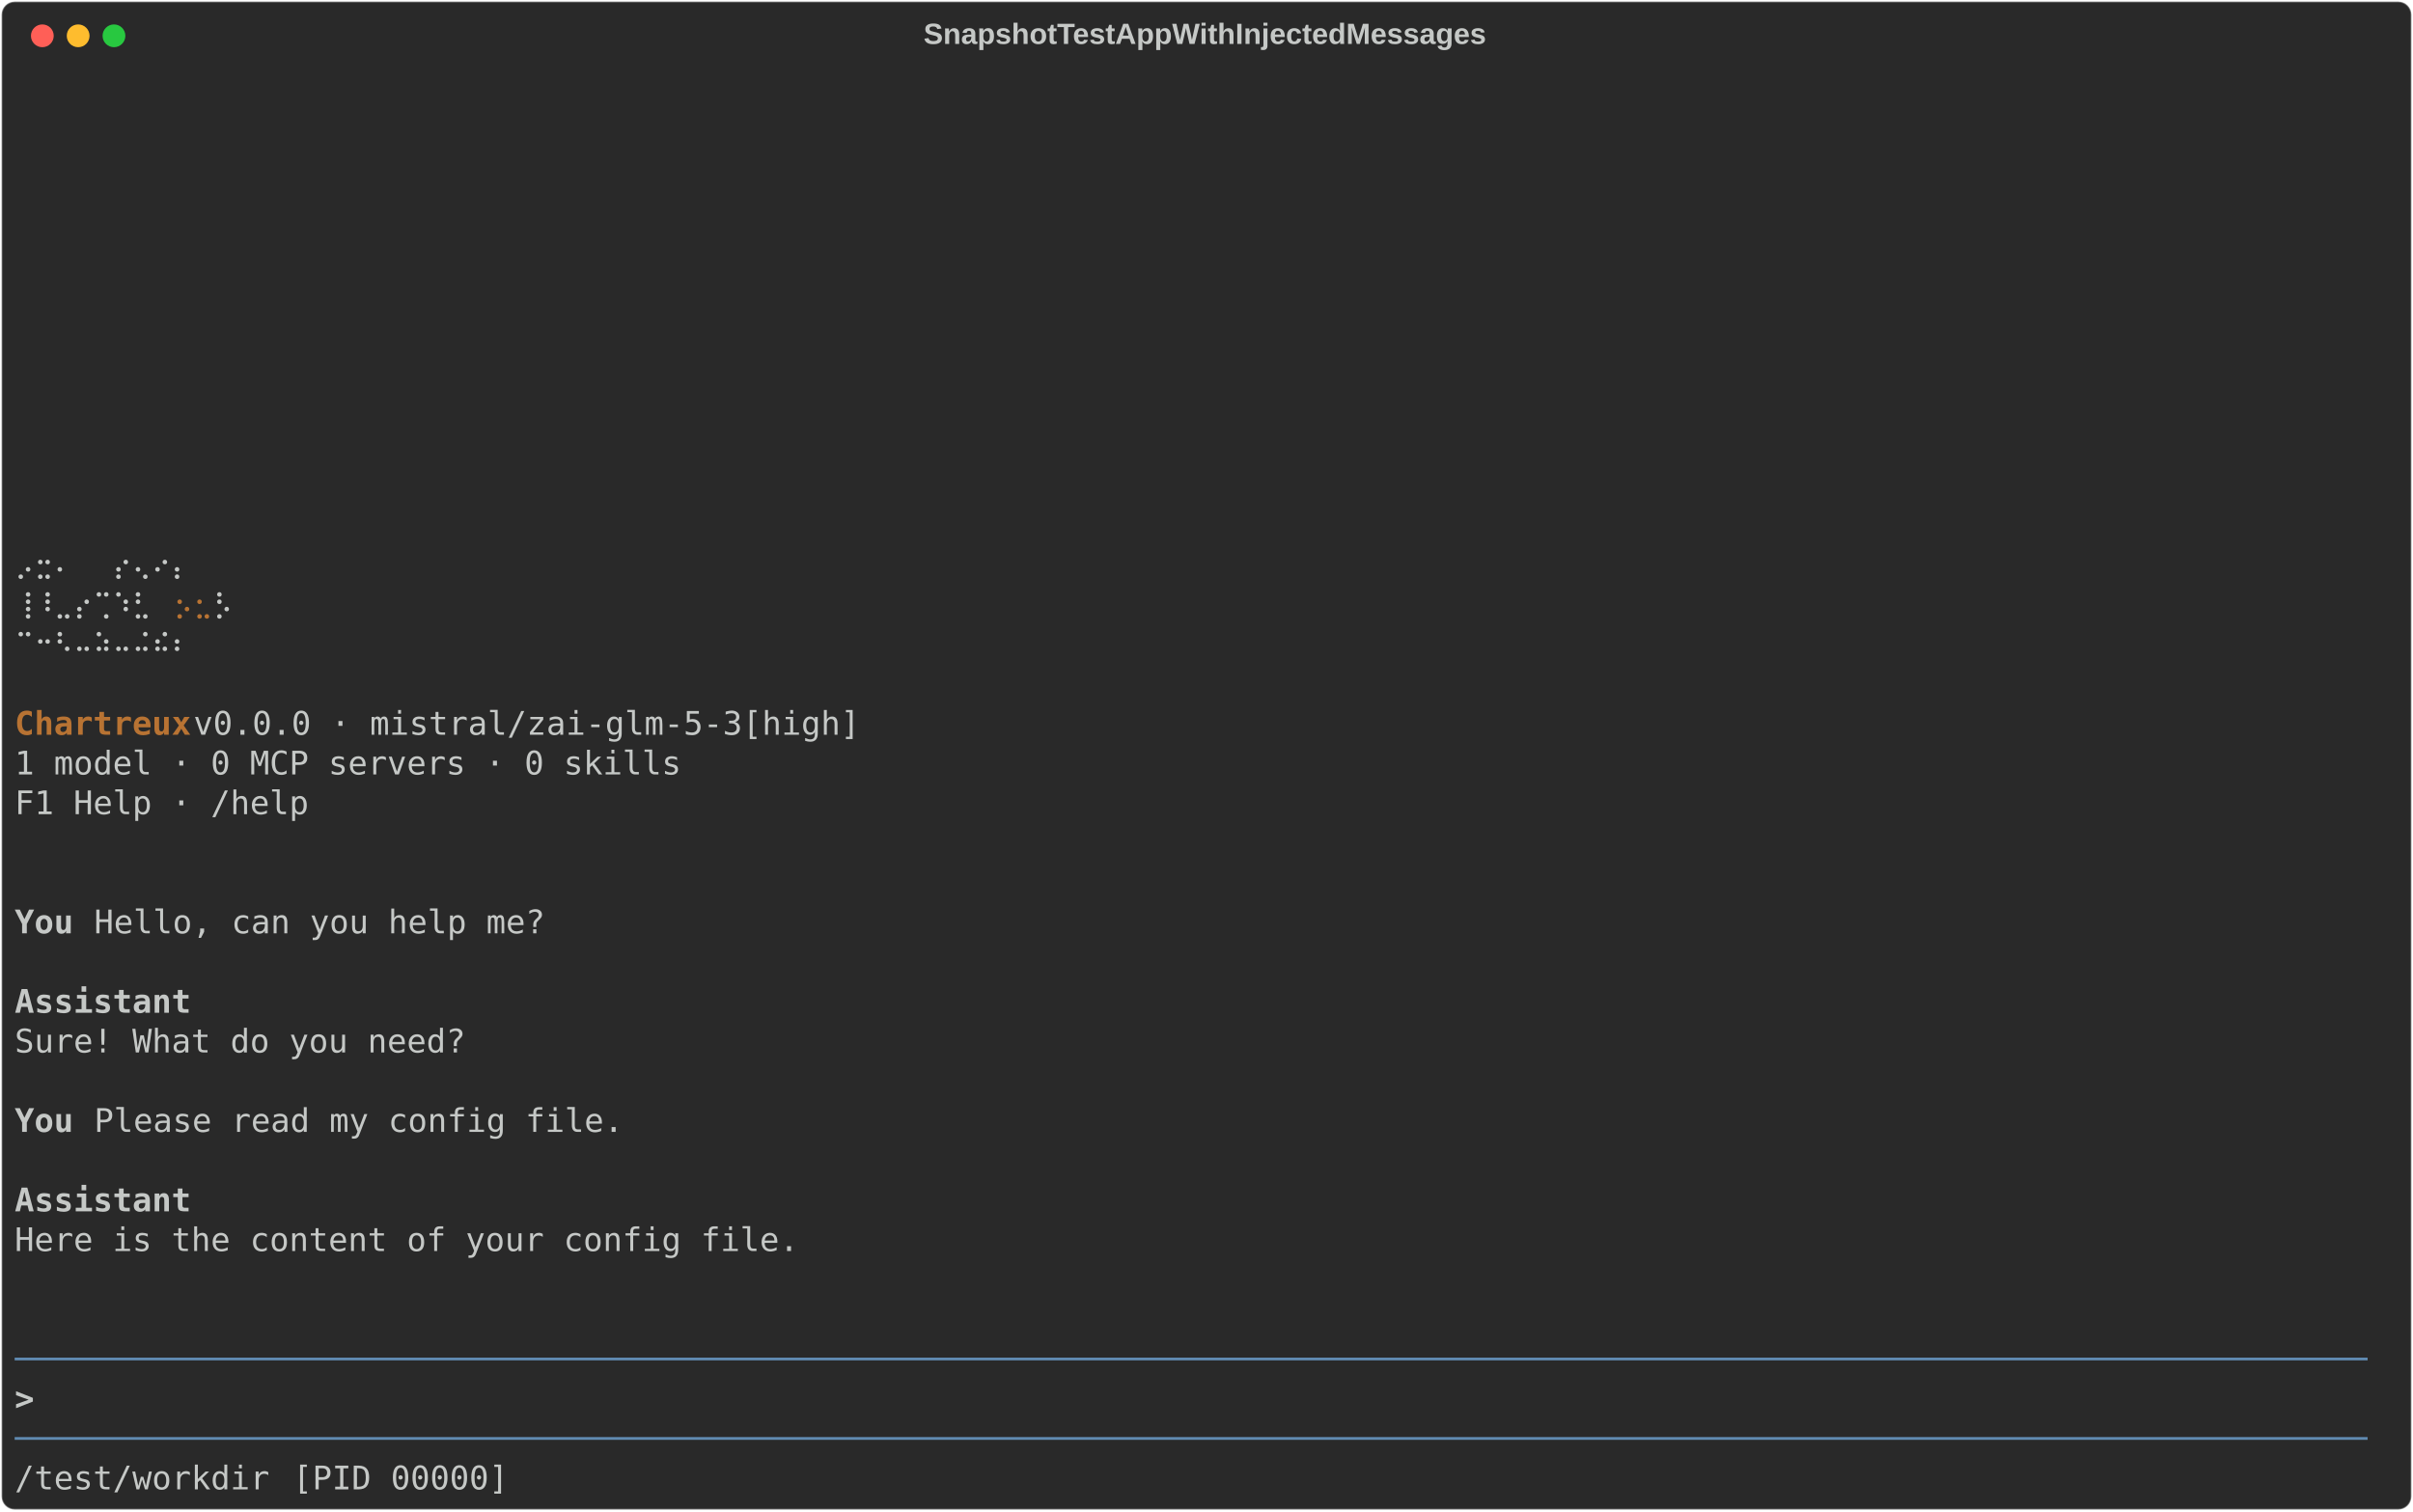
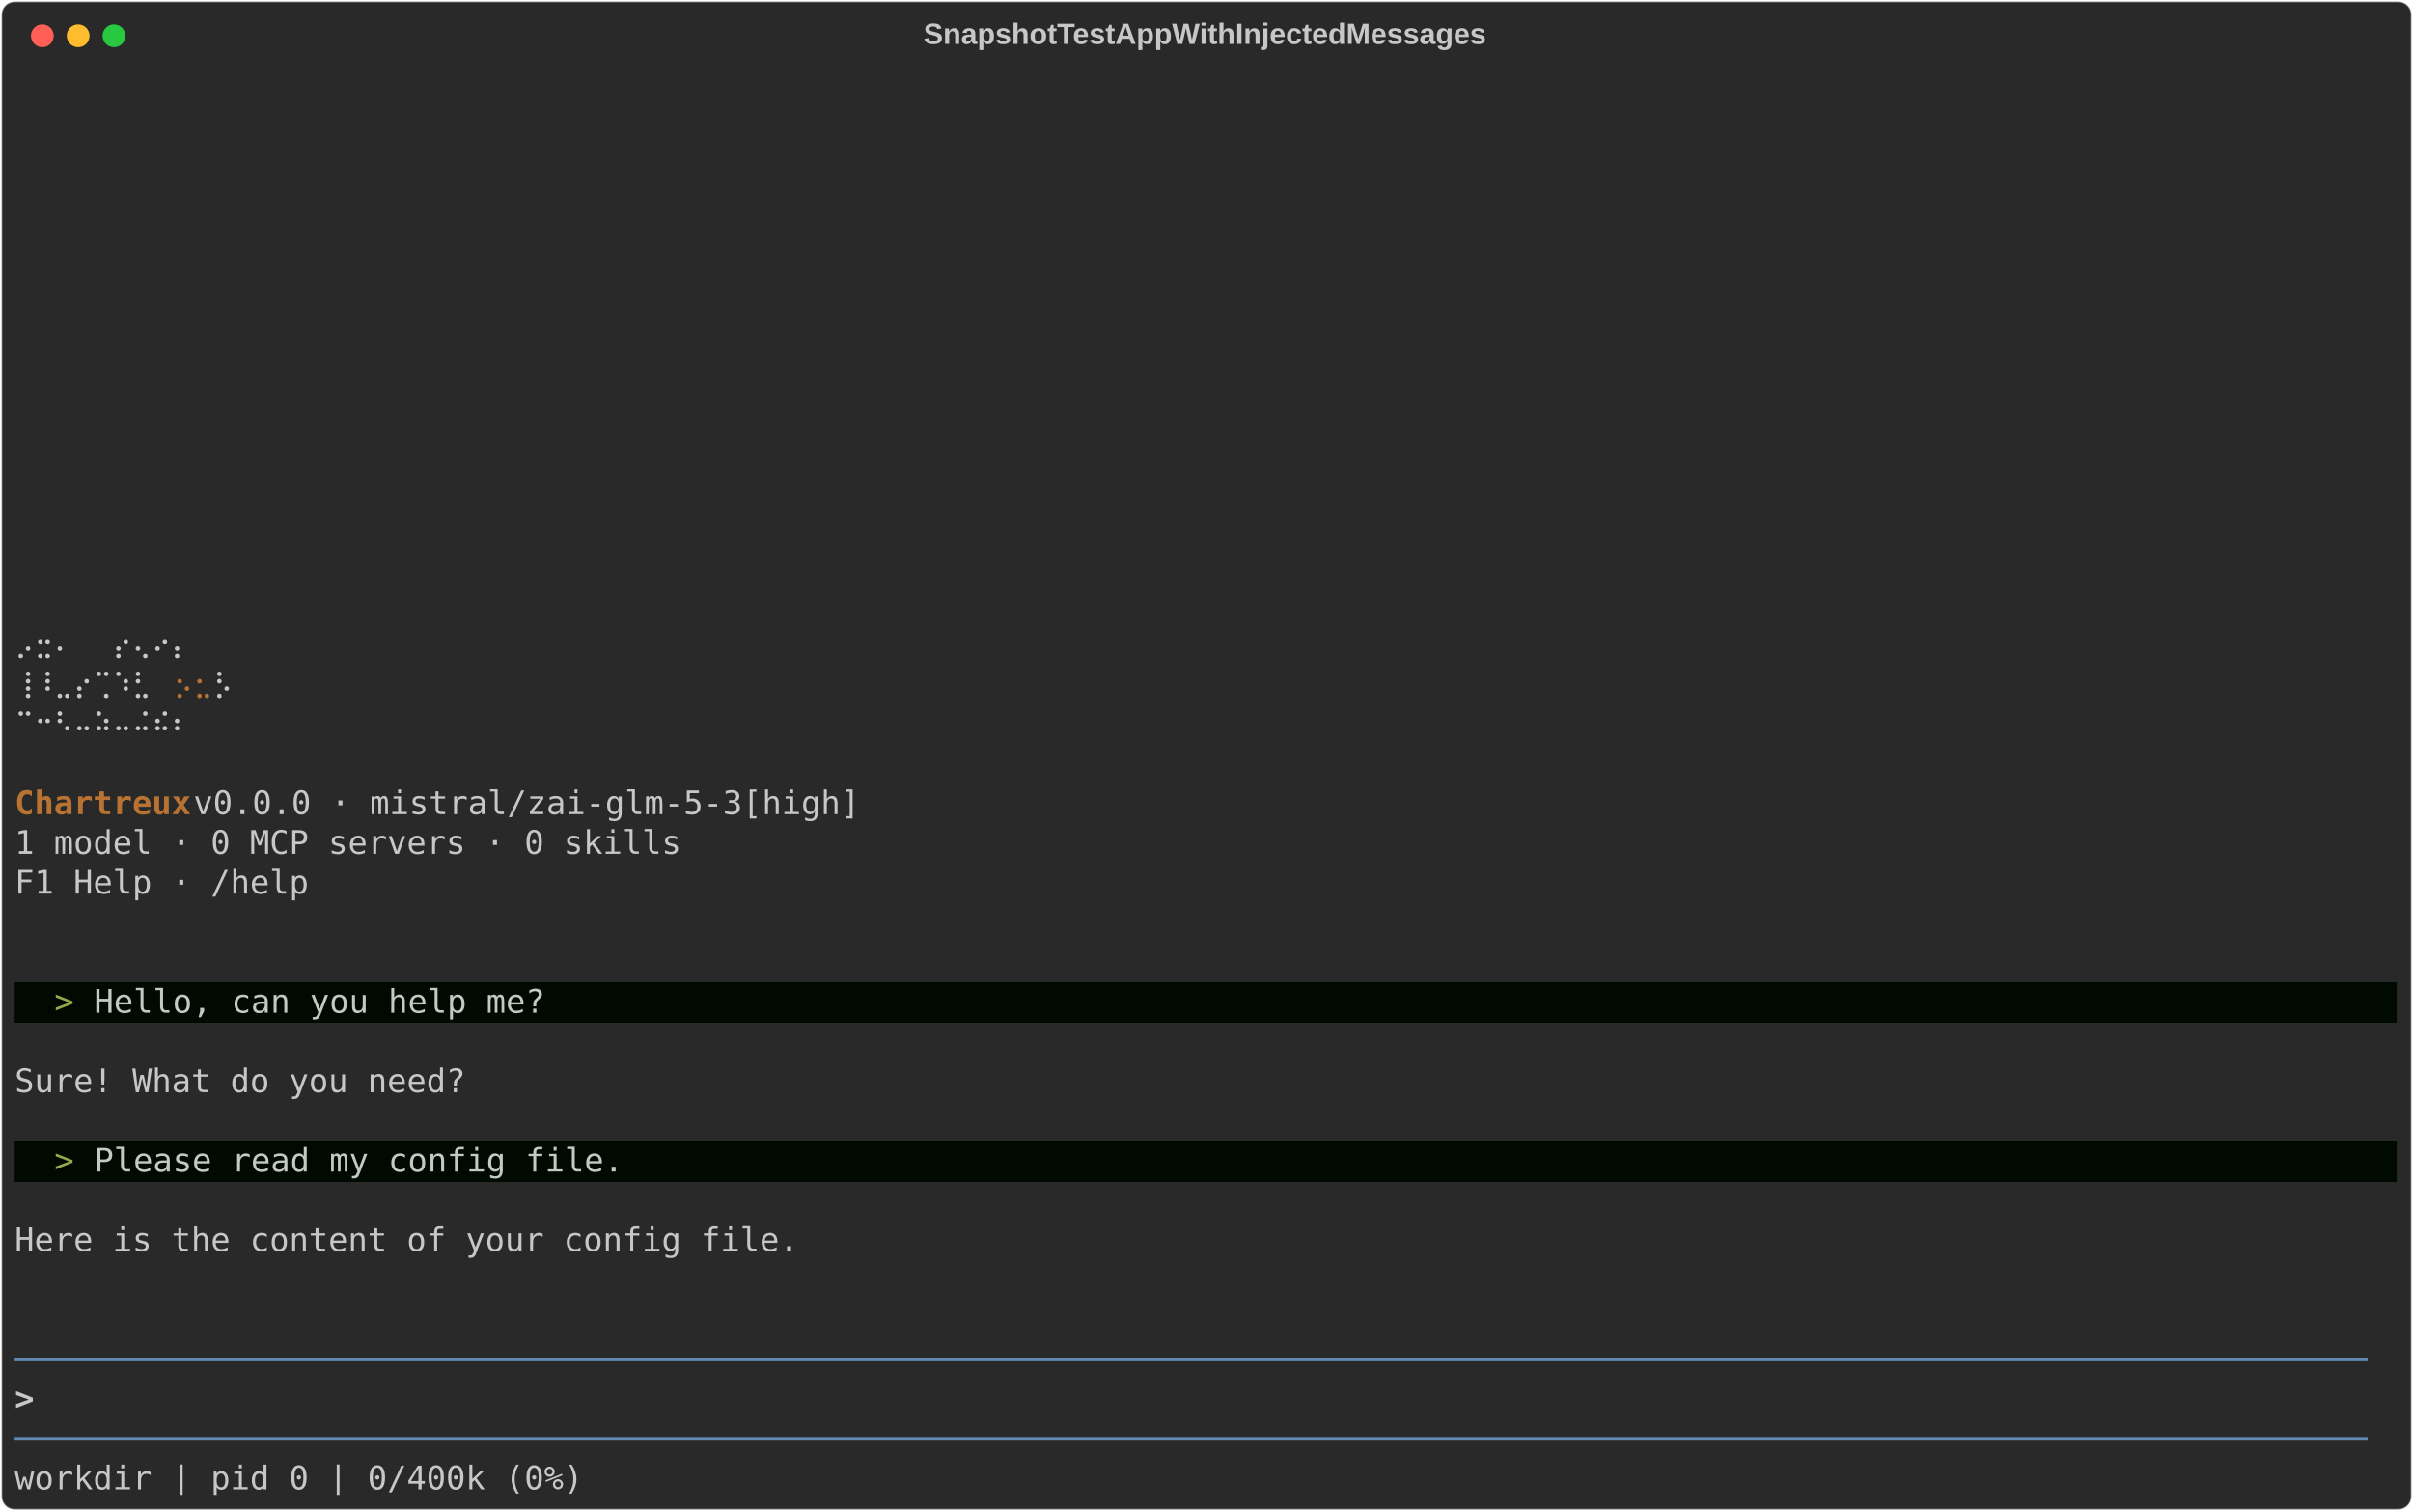
<svg xmlns="http://www.w3.org/2000/svg" class="rich-terminal" viewBox="0 0 1482 928.4">
  <style>

    @font-face {
        font-family: "Fira Code";
        src: local("FiraCode-Regular"),
                url("https://cdnjs.cloudflare.com/ajax/libs/firacode/6.2.0/woff2/FiraCode-Regular.woff2") format("woff2"),
                url("https://cdnjs.cloudflare.com/ajax/libs/firacode/6.2.0/woff/FiraCode-Regular.woff") format("woff");
        font-style: normal;
        font-weight: 400;
    }
    @font-face {
        font-family: "Fira Code";
        src: local("FiraCode-Bold"),
                url("https://cdnjs.cloudflare.com/ajax/libs/firacode/6.2.0/woff2/FiraCode-Bold.woff2") format("woff2"),
                url("https://cdnjs.cloudflare.com/ajax/libs/firacode/6.2.0/woff/FiraCode-Bold.woff") format("woff");
        font-style: bold;
        font-weight: 700;
    }

    .terminal-matrix {
        font-family: Fira Code, monospace;
        font-size: 20px;
        line-height: 24.4px;
        font-variant-east-asian: full-width;
    }

    .terminal-title {
        font-size: 18px;
        font-weight: bold;
        font-family: arial;
    }

    .terminal-r1 { fill: #c5c8c6 }
.terminal-r2 { fill: #b87333 }
.terminal-r3 { fill: #b87333;font-weight: bold }
- .terminal-r4 { fill: #c5c8c6;font-weight: bold }
+ .terminal-r4 { fill: #98a84b }
.terminal-r5 { fill: #608ab1 }
+ .terminal-r6 { fill: #c5c8c6;font-weight: bold }
    </style>
  <defs>
    <clipPath id="terminal-clip-terminal">
      <rect x="0" y="0" width="1463.0" height="877.4" />
    </clipPath>
    <clipPath id="terminal-line-0">
      <rect x="0" y="1.5" width="1464" height="24.65" />
    </clipPath>
    <clipPath id="terminal-line-1">
      <rect x="0" y="25.9" width="1464" height="24.65" />
    </clipPath>
    <clipPath id="terminal-line-2">
      <rect x="0" y="50.3" width="1464" height="24.65" />
    </clipPath>
    <clipPath id="terminal-line-3">
      <rect x="0" y="74.7" width="1464" height="24.65" />
    </clipPath>
    <clipPath id="terminal-line-4">
      <rect x="0" y="99.1" width="1464" height="24.65" />
    </clipPath>
    <clipPath id="terminal-line-5">
      <rect x="0" y="123.5" width="1464" height="24.65" />
    </clipPath>
    <clipPath id="terminal-line-6">
      <rect x="0" y="147.9" width="1464" height="24.65" />
    </clipPath>
    <clipPath id="terminal-line-7">
      <rect x="0" y="172.3" width="1464" height="24.65" />
    </clipPath>
    <clipPath id="terminal-line-8">
      <rect x="0" y="196.7" width="1464" height="24.65" />
    </clipPath>
    <clipPath id="terminal-line-9">
      <rect x="0" y="221.1" width="1464" height="24.65" />
    </clipPath>
    <clipPath id="terminal-line-10">
      <rect x="0" y="245.5" width="1464" height="24.65" />
    </clipPath>
    <clipPath id="terminal-line-11">
      <rect x="0" y="269.9" width="1464" height="24.65" />
    </clipPath>
    <clipPath id="terminal-line-12">
      <rect x="0" y="294.3" width="1464" height="24.65" />
    </clipPath>
    <clipPath id="terminal-line-13">
      <rect x="0" y="318.7" width="1464" height="24.65" />
    </clipPath>
    <clipPath id="terminal-line-14">
      <rect x="0" y="343.1" width="1464" height="24.65" />
    </clipPath>
    <clipPath id="terminal-line-15">
      <rect x="0" y="367.5" width="1464" height="24.65" />
    </clipPath>
    <clipPath id="terminal-line-16">
      <rect x="0" y="391.9" width="1464" height="24.65" />
    </clipPath>
    <clipPath id="terminal-line-17">
      <rect x="0" y="416.3" width="1464" height="24.65" />
    </clipPath>
    <clipPath id="terminal-line-18">
      <rect x="0" y="440.7" width="1464" height="24.65" />
    </clipPath>
    <clipPath id="terminal-line-19">
      <rect x="0" y="465.1" width="1464" height="24.65" />
    </clipPath>
    <clipPath id="terminal-line-20">
      <rect x="0" y="489.5" width="1464" height="24.65" />
    </clipPath>
    <clipPath id="terminal-line-21">
      <rect x="0" y="513.9" width="1464" height="24.65" />
    </clipPath>
    <clipPath id="terminal-line-22">
      <rect x="0" y="538.3" width="1464" height="24.65" />
    </clipPath>
    <clipPath id="terminal-line-23">
      <rect x="0" y="562.7" width="1464" height="24.65" />
    </clipPath>
    <clipPath id="terminal-line-24">
      <rect x="0" y="587.1" width="1464" height="24.65" />
    </clipPath>
    <clipPath id="terminal-line-25">
      <rect x="0" y="611.5" width="1464" height="24.65" />
    </clipPath>
    <clipPath id="terminal-line-26">
      <rect x="0" y="635.9" width="1464" height="24.65" />
    </clipPath>
    <clipPath id="terminal-line-27">
      <rect x="0" y="660.3" width="1464" height="24.65" />
    </clipPath>
    <clipPath id="terminal-line-28">
      <rect x="0" y="684.7" width="1464" height="24.65" />
    </clipPath>
    <clipPath id="terminal-line-29">
      <rect x="0" y="709.1" width="1464" height="24.65" />
    </clipPath>
    <clipPath id="terminal-line-30">
      <rect x="0" y="733.5" width="1464" height="24.65" />
    </clipPath>
    <clipPath id="terminal-line-31">
      <rect x="0" y="757.9" width="1464" height="24.65" />
    </clipPath>
    <clipPath id="terminal-line-32">
      <rect x="0" y="782.3" width="1464" height="24.65" />
    </clipPath>
    <clipPath id="terminal-line-33">
      <rect x="0" y="806.7" width="1464" height="24.65" />
    </clipPath>
    <clipPath id="terminal-line-34">
      <rect x="0" y="831.1" width="1464" height="24.65" />
    </clipPath>
  </defs>
  <rect fill="#292929" stroke="rgba(255,255,255,0.35)" stroke-width="1" x="1" y="1" width="1480" height="926.4" rx="8" />
  <text class="terminal-title" fill="#c5c8c6" text-anchor="middle" x="740" y="27">SnapshotTestAppWithInjectedMessages</text>
  <g transform="translate(26,22)">
    <circle cx="0" cy="0" r="7" fill="#ff5f57" />
    <circle cx="22" cy="0" r="7" fill="#febc2e" />
    <circle cx="44" cy="0" r="7" fill="#28c840" />
  </g>
  <g transform="translate(9, 41)" clip-path="url(#terminal-clip-terminal)">
+     <rect fill="#000a00" x="0" y="562.7" width="24.4" height="24.65" shape-rendering="crispEdges" />
+     <rect fill="#000a00" x="24.4" y="562.7" width="12.2" height="24.65" shape-rendering="crispEdges" />
+     <rect fill="#000a00" x="36.6" y="562.7" width="12.2" height="24.65" shape-rendering="crispEdges" />
+     <rect fill="#000a00" x="48.8" y="562.7" width="280.6" height="24.65" shape-rendering="crispEdges" />
+     <rect fill="#000a00" x="329.4" y="562.7" width="1134.6" height="24.65" shape-rendering="crispEdges" />
+     <rect fill="#000a00" x="0" y="660.3" width="24.4" height="24.65" shape-rendering="crispEdges" />
+     <rect fill="#000a00" x="24.4" y="660.3" width="12.2" height="24.65" shape-rendering="crispEdges" />
+     <rect fill="#000a00" x="36.6" y="660.3" width="12.2" height="24.65" shape-rendering="crispEdges" />
+     <rect fill="#000a00" x="48.8" y="660.3" width="329.4" height="24.65" shape-rendering="crispEdges" />
+     <rect fill="#000a00" x="378.2" y="660.3" width="1085.8" height="24.65" shape-rendering="crispEdges" />
    <g class="terminal-matrix">
      <text class="terminal-r1" x="1464" y="20" textLength="12.2" clip-path="url(#terminal-line-0)">
</text>
      <text class="terminal-r1" x="1464" y="44.4" textLength="12.2" clip-path="url(#terminal-line-1)">
</text>
      <text class="terminal-r1" x="1464" y="68.8" textLength="12.2" clip-path="url(#terminal-line-2)">
</text>
      <text class="terminal-r1" x="1464" y="93.2" textLength="12.2" clip-path="url(#terminal-line-3)">
</text>
      <text class="terminal-r1" x="1464" y="117.6" textLength="12.2" clip-path="url(#terminal-line-4)">
</text>
      <text class="terminal-r1" x="1464" y="142" textLength="12.2" clip-path="url(#terminal-line-5)">
</text>
      <text class="terminal-r1" x="1464" y="166.4" textLength="12.2" clip-path="url(#terminal-line-6)">
</text>
      <text class="terminal-r1" x="1464" y="190.8" textLength="12.2" clip-path="url(#terminal-line-7)">
</text>
      <text class="terminal-r1" x="1464" y="215.2" textLength="12.2" clip-path="url(#terminal-line-8)">
</text>
      <text class="terminal-r1" x="1464" y="239.6" textLength="12.2" clip-path="url(#terminal-line-9)">
</text>
      <text class="terminal-r1" x="1464" y="264" textLength="12.2" clip-path="url(#terminal-line-10)">
</text>
      <text class="terminal-r1" x="1464" y="288.4" textLength="12.2" clip-path="url(#terminal-line-11)">
</text>
-       <text class="terminal-r1" x="0" y="312.8" textLength="134.2" clip-path="url(#terminal-line-12)">  ⡠⣒⠄  ⡔⢄⠔⡄</text>
      <text class="terminal-r1" x="1464" y="312.8" textLength="12.2" clip-path="url(#terminal-line-12)">
</text>
-       <text class="terminal-r1" x="0" y="337.2" textLength="97.6" clip-path="url(#terminal-line-13)"> ⢸⠸⣀⡔⢉⠱⣃</text>
-       <text class="terminal-r2" x="97.6" y="337.2" textLength="12.2" clip-path="url(#terminal-line-13)">⡢</text>
-       <text class="terminal-r2" x="109.8" y="337.2" textLength="12.2" clip-path="url(#terminal-line-13)">⣂</text>
-       <text class="terminal-r1" x="122" y="337.2" textLength="12.2" clip-path="url(#terminal-line-13)">⡣</text>
      <text class="terminal-r1" x="1464" y="337.2" textLength="12.2" clip-path="url(#terminal-line-13)">
</text>
-       <text class="terminal-r1" x="0" y="361.6" textLength="134.2" clip-path="url(#terminal-line-14)">  ⠉⠒⠣⠤⠵⠤⠬⠮⠆</text>
+       <text class="terminal-r1" x="0" y="361.6" textLength="134.2" clip-path="url(#terminal-line-14)">  ⡠⣒⠄  ⡔⢄⠔⡄</text>
      <text class="terminal-r1" x="1464" y="361.6" textLength="12.2" clip-path="url(#terminal-line-14)">
</text>
+       <text class="terminal-r1" x="0" y="386" textLength="97.6" clip-path="url(#terminal-line-15)"> ⢸⠸⣀⡔⢉⠱⣃</text>
+       <text class="terminal-r2" x="97.6" y="386" textLength="12.2" clip-path="url(#terminal-line-15)">⡢</text>
+       <text class="terminal-r2" x="109.8" y="386" textLength="12.2" clip-path="url(#terminal-line-15)">⣂</text>
+       <text class="terminal-r1" x="122" y="386" textLength="12.2" clip-path="url(#terminal-line-15)">⡣</text>
      <text class="terminal-r1" x="1464" y="386" textLength="12.2" clip-path="url(#terminal-line-15)">
</text>
-       <text class="terminal-r3" x="0" y="410.4" textLength="109.8" clip-path="url(#terminal-line-16)">Chartreux</text>
-       <text class="terminal-r1" x="109.8" y="410.4" textLength="427" clip-path="url(#terminal-line-16)"> v0.0.0 · mistral/zai-glm-5-3[high]</text>
+       <text class="terminal-r1" x="0" y="410.4" textLength="134.2" clip-path="url(#terminal-line-16)">  ⠉⠒⠣⠤⠵⠤⠬⠮⠆</text>
      <text class="terminal-r1" x="1464" y="410.4" textLength="12.2" clip-path="url(#terminal-line-16)">
</text>
-       <text class="terminal-r1" x="0" y="434.8" textLength="414.8" clip-path="url(#terminal-line-17)">1 model · 0 MCP servers · 0 skills</text>
      <text class="terminal-r1" x="1464" y="434.8" textLength="12.2" clip-path="url(#terminal-line-17)">
</text>
-       <text class="terminal-r1" x="0" y="459.2" textLength="183" clip-path="url(#terminal-line-18)">F1 Help · /help</text>
+       <text class="terminal-r3" x="0" y="459.2" textLength="109.8" clip-path="url(#terminal-line-18)">Chartreux</text>
+       <text class="terminal-r1" x="109.8" y="459.2" textLength="427" clip-path="url(#terminal-line-18)"> v0.0.0 · mistral/zai-glm-5-3[high]</text>
      <text class="terminal-r1" x="1464" y="459.2" textLength="12.2" clip-path="url(#terminal-line-18)">
</text>
+       <text class="terminal-r1" x="0" y="483.6" textLength="414.8" clip-path="url(#terminal-line-19)">1 model · 0 MCP servers · 0 skills</text>
      <text class="terminal-r1" x="1464" y="483.6" textLength="12.2" clip-path="url(#terminal-line-19)">
</text>
+       <text class="terminal-r1" x="0" y="508" textLength="183" clip-path="url(#terminal-line-20)">F1 Help · /help</text>
      <text class="terminal-r1" x="1464" y="508" textLength="12.2" clip-path="url(#terminal-line-20)">
</text>
-       <text class="terminal-r4" x="0" y="532.4" textLength="48.8" clip-path="url(#terminal-line-21)">You </text>
-       <text class="terminal-r1" x="48.8" y="532.4" textLength="280.6" clip-path="url(#terminal-line-21)">Hello, can you help me?</text>
      <text class="terminal-r1" x="1464" y="532.4" textLength="12.2" clip-path="url(#terminal-line-21)">
</text>
      <text class="terminal-r1" x="1464" y="556.8" textLength="12.2" clip-path="url(#terminal-line-22)">
</text>
-       <text class="terminal-r4" x="0" y="581.2" textLength="109.8" clip-path="url(#terminal-line-23)">Assistant</text>
+       <text class="terminal-r4" x="24.4" y="581.2" textLength="12.2" clip-path="url(#terminal-line-23)">&gt;</text>
+       <text class="terminal-r1" x="48.8" y="581.2" textLength="280.6" clip-path="url(#terminal-line-23)">Hello, can you help me?</text>
      <text class="terminal-r1" x="1464" y="581.2" textLength="12.2" clip-path="url(#terminal-line-23)">
</text>
-       <text class="terminal-r1" x="0" y="605.6" textLength="280.6" clip-path="url(#terminal-line-24)">Sure! What do you need?</text>
      <text class="terminal-r1" x="1464" y="605.6" textLength="12.2" clip-path="url(#terminal-line-24)">
</text>
+       <text class="terminal-r1" x="0" y="630" textLength="280.6" clip-path="url(#terminal-line-25)">Sure! What do you need?</text>
      <text class="terminal-r1" x="1464" y="630" textLength="12.2" clip-path="url(#terminal-line-25)">
</text>
-       <text class="terminal-r4" x="0" y="654.4" textLength="48.8" clip-path="url(#terminal-line-26)">You </text>
-       <text class="terminal-r1" x="48.8" y="654.4" textLength="329.4" clip-path="url(#terminal-line-26)">Please read my config file.</text>
      <text class="terminal-r1" x="1464" y="654.4" textLength="12.2" clip-path="url(#terminal-line-26)">
</text>
+       <text class="terminal-r4" x="24.4" y="678.8" textLength="12.2" clip-path="url(#terminal-line-27)">&gt;</text>
+       <text class="terminal-r1" x="48.8" y="678.8" textLength="329.4" clip-path="url(#terminal-line-27)">Please read my config file.</text>
      <text class="terminal-r1" x="1464" y="678.8" textLength="12.2" clip-path="url(#terminal-line-27)">
</text>
-       <text class="terminal-r4" x="0" y="703.2" textLength="109.8" clip-path="url(#terminal-line-28)">Assistant</text>
      <text class="terminal-r1" x="1464" y="703.2" textLength="12.2" clip-path="url(#terminal-line-28)">
</text>
      <text class="terminal-r1" x="0" y="727.6" textLength="488" clip-path="url(#terminal-line-29)">Here is the content of your config file.</text>
      <text class="terminal-r1" x="1464" y="727.6" textLength="12.2" clip-path="url(#terminal-line-29)">
</text>
      <text class="terminal-r1" x="1464" y="752" textLength="12.2" clip-path="url(#terminal-line-30)">
</text>
      <text class="terminal-r1" x="1464" y="776.4" textLength="12.2" clip-path="url(#terminal-line-31)">
</text>
      <text class="terminal-r5" x="0" y="800.8" textLength="1464" clip-path="url(#terminal-line-32)">────────────────────────────────────────────────────────────────────────────────────────────────────────────────────────</text>
      <text class="terminal-r1" x="1464" y="800.8" textLength="12.2" clip-path="url(#terminal-line-32)">
</text>
-       <text class="terminal-r4" x="0" y="825.2" textLength="12.2" clip-path="url(#terminal-line-33)">&gt;</text>
+       <text class="terminal-r6" x="0" y="825.2" textLength="12.2" clip-path="url(#terminal-line-33)">&gt;</text>
      <text class="terminal-r1" x="1464" y="825.2" textLength="12.2" clip-path="url(#terminal-line-33)">
</text>
      <text class="terminal-r5" x="0" y="849.6" textLength="1464" clip-path="url(#terminal-line-34)">────────────────────────────────────────────────────────────────────────────────────────────────────────────────────────</text>
      <text class="terminal-r1" x="1464" y="849.6" textLength="12.2" clip-path="url(#terminal-line-34)">
</text>
-       <text class="terminal-r1" x="0" y="874" textLength="158.6" clip-path="url(#terminal-line-35)">/test/workdir</text>
-       <text class="terminal-r1" x="170.8" y="874" textLength="134.2" clip-path="url(#terminal-line-35)">[PID 00000]</text>
+       <text class="terminal-r1" x="0" y="874" textLength="353.8" clip-path="url(#terminal-line-35)">workdir | pid 0 | 0/400k (0%)</text>
    </g>
  </g>
</svg>
